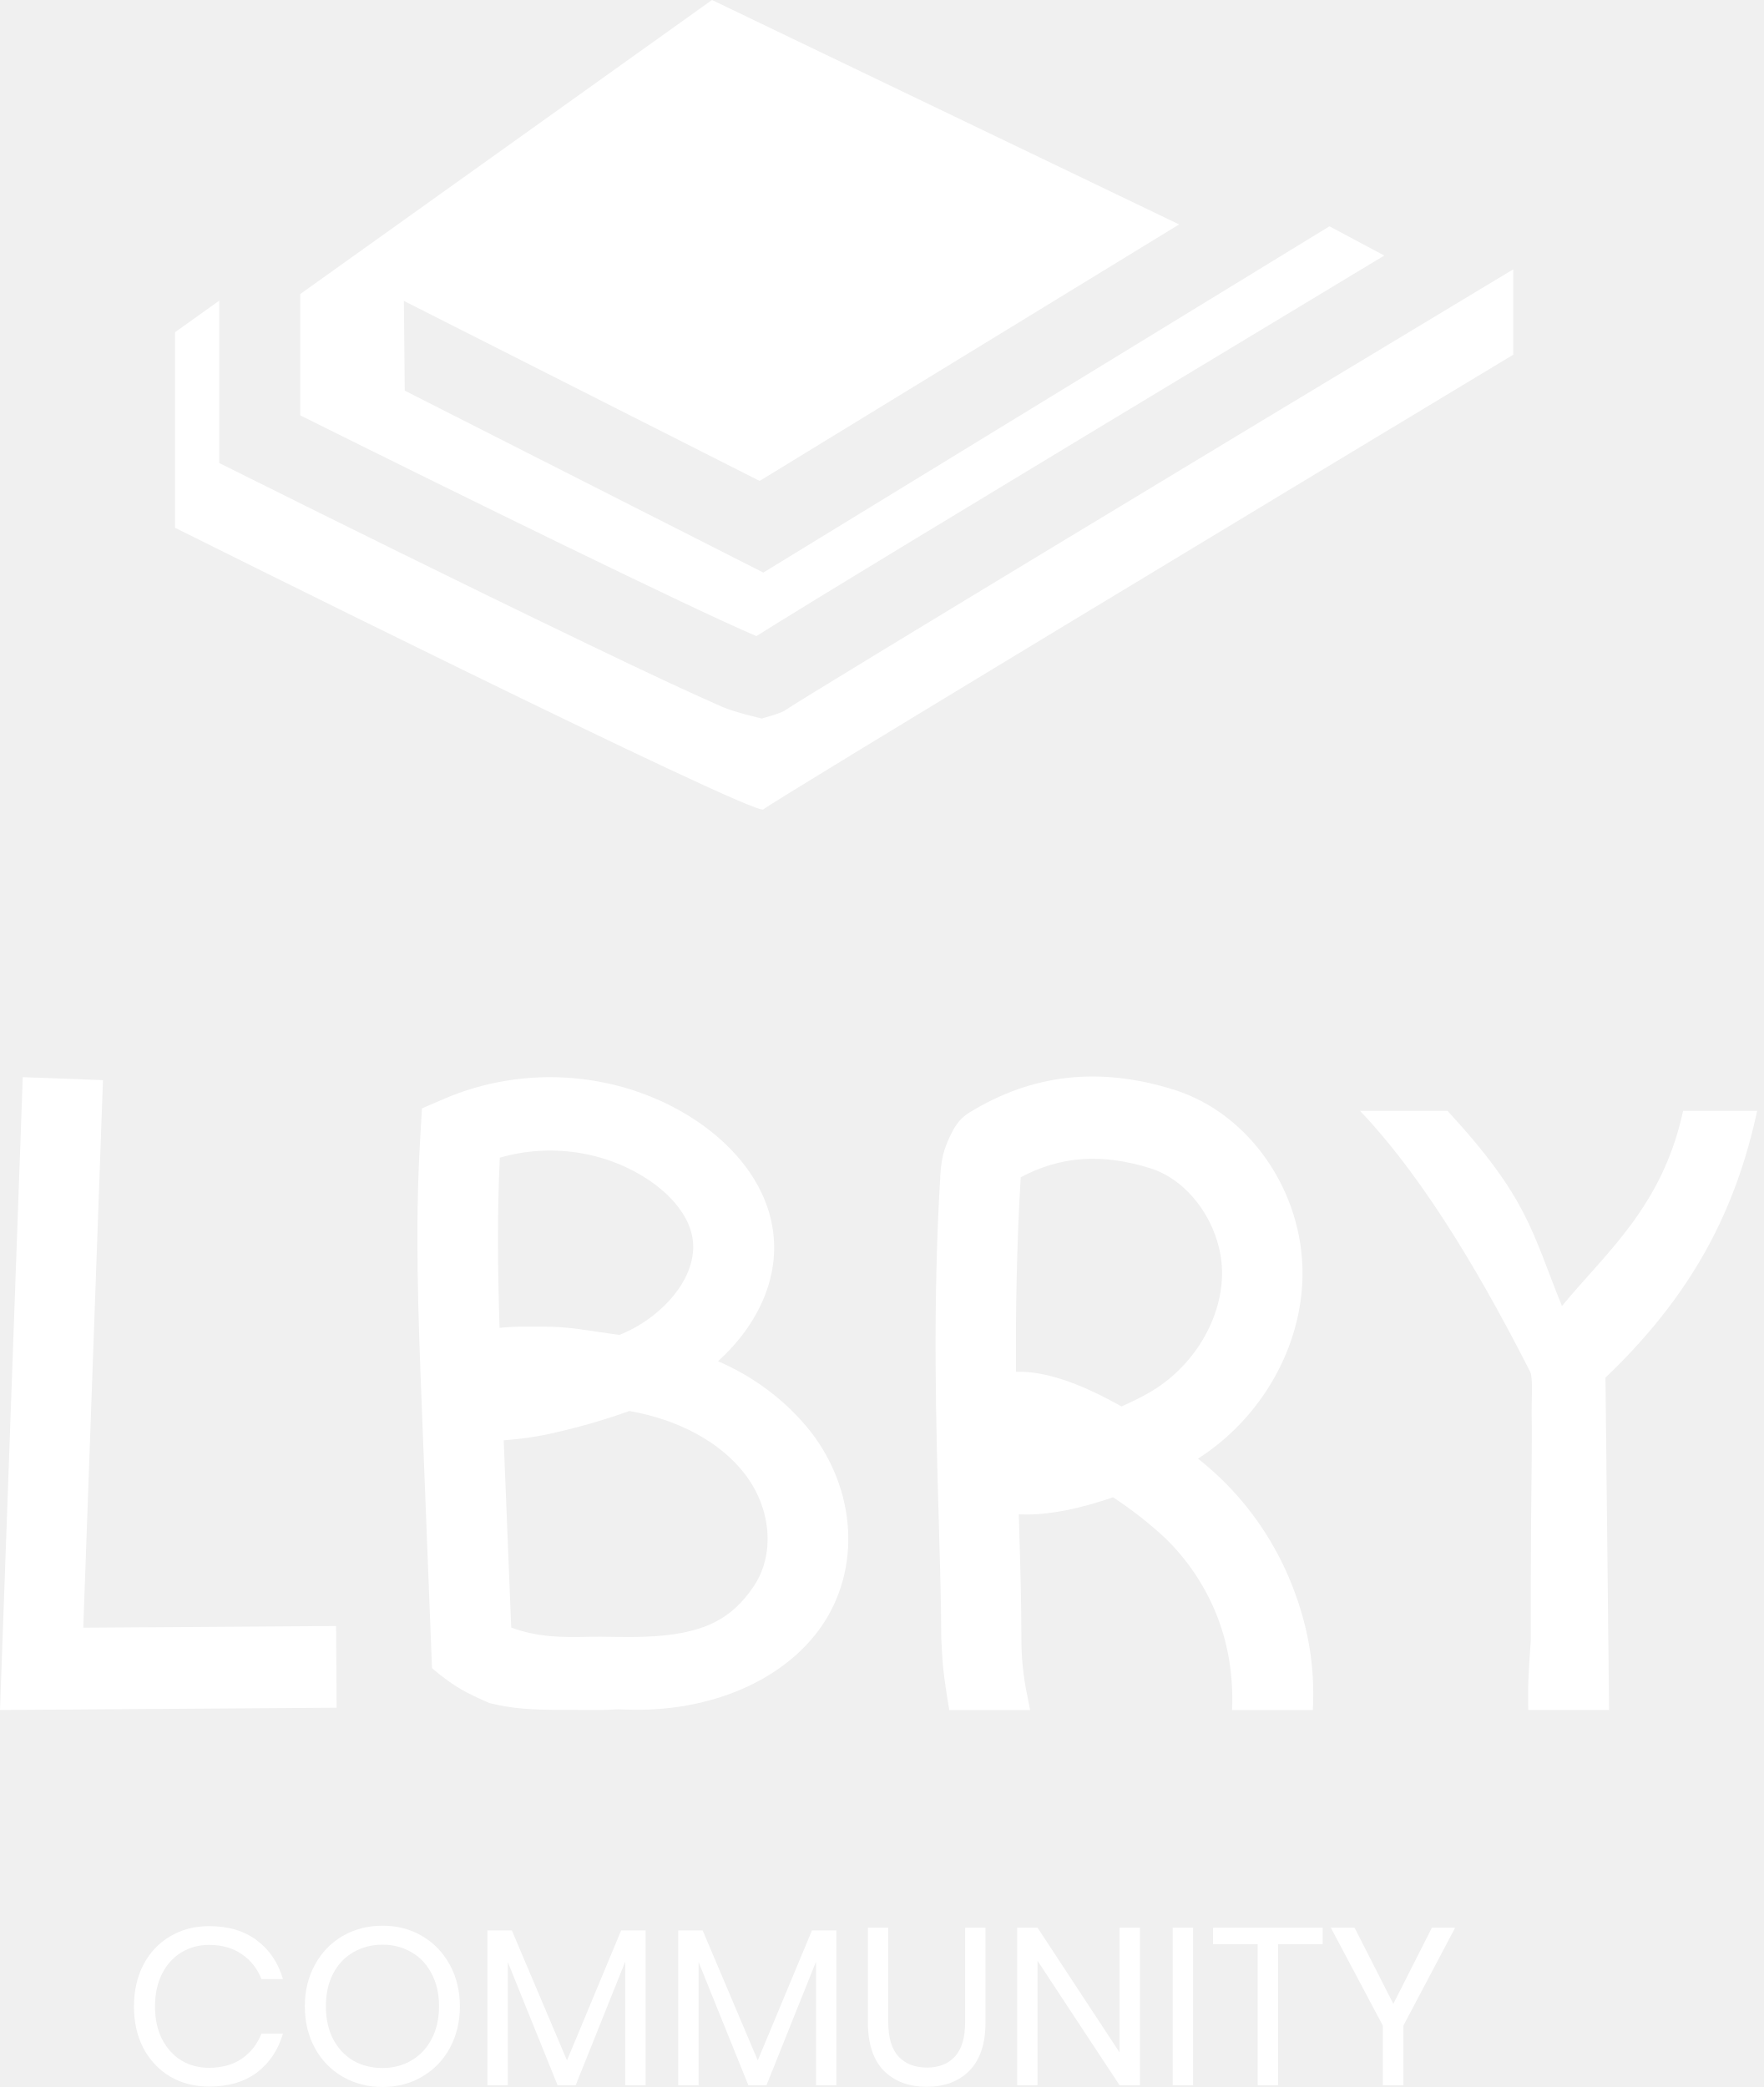
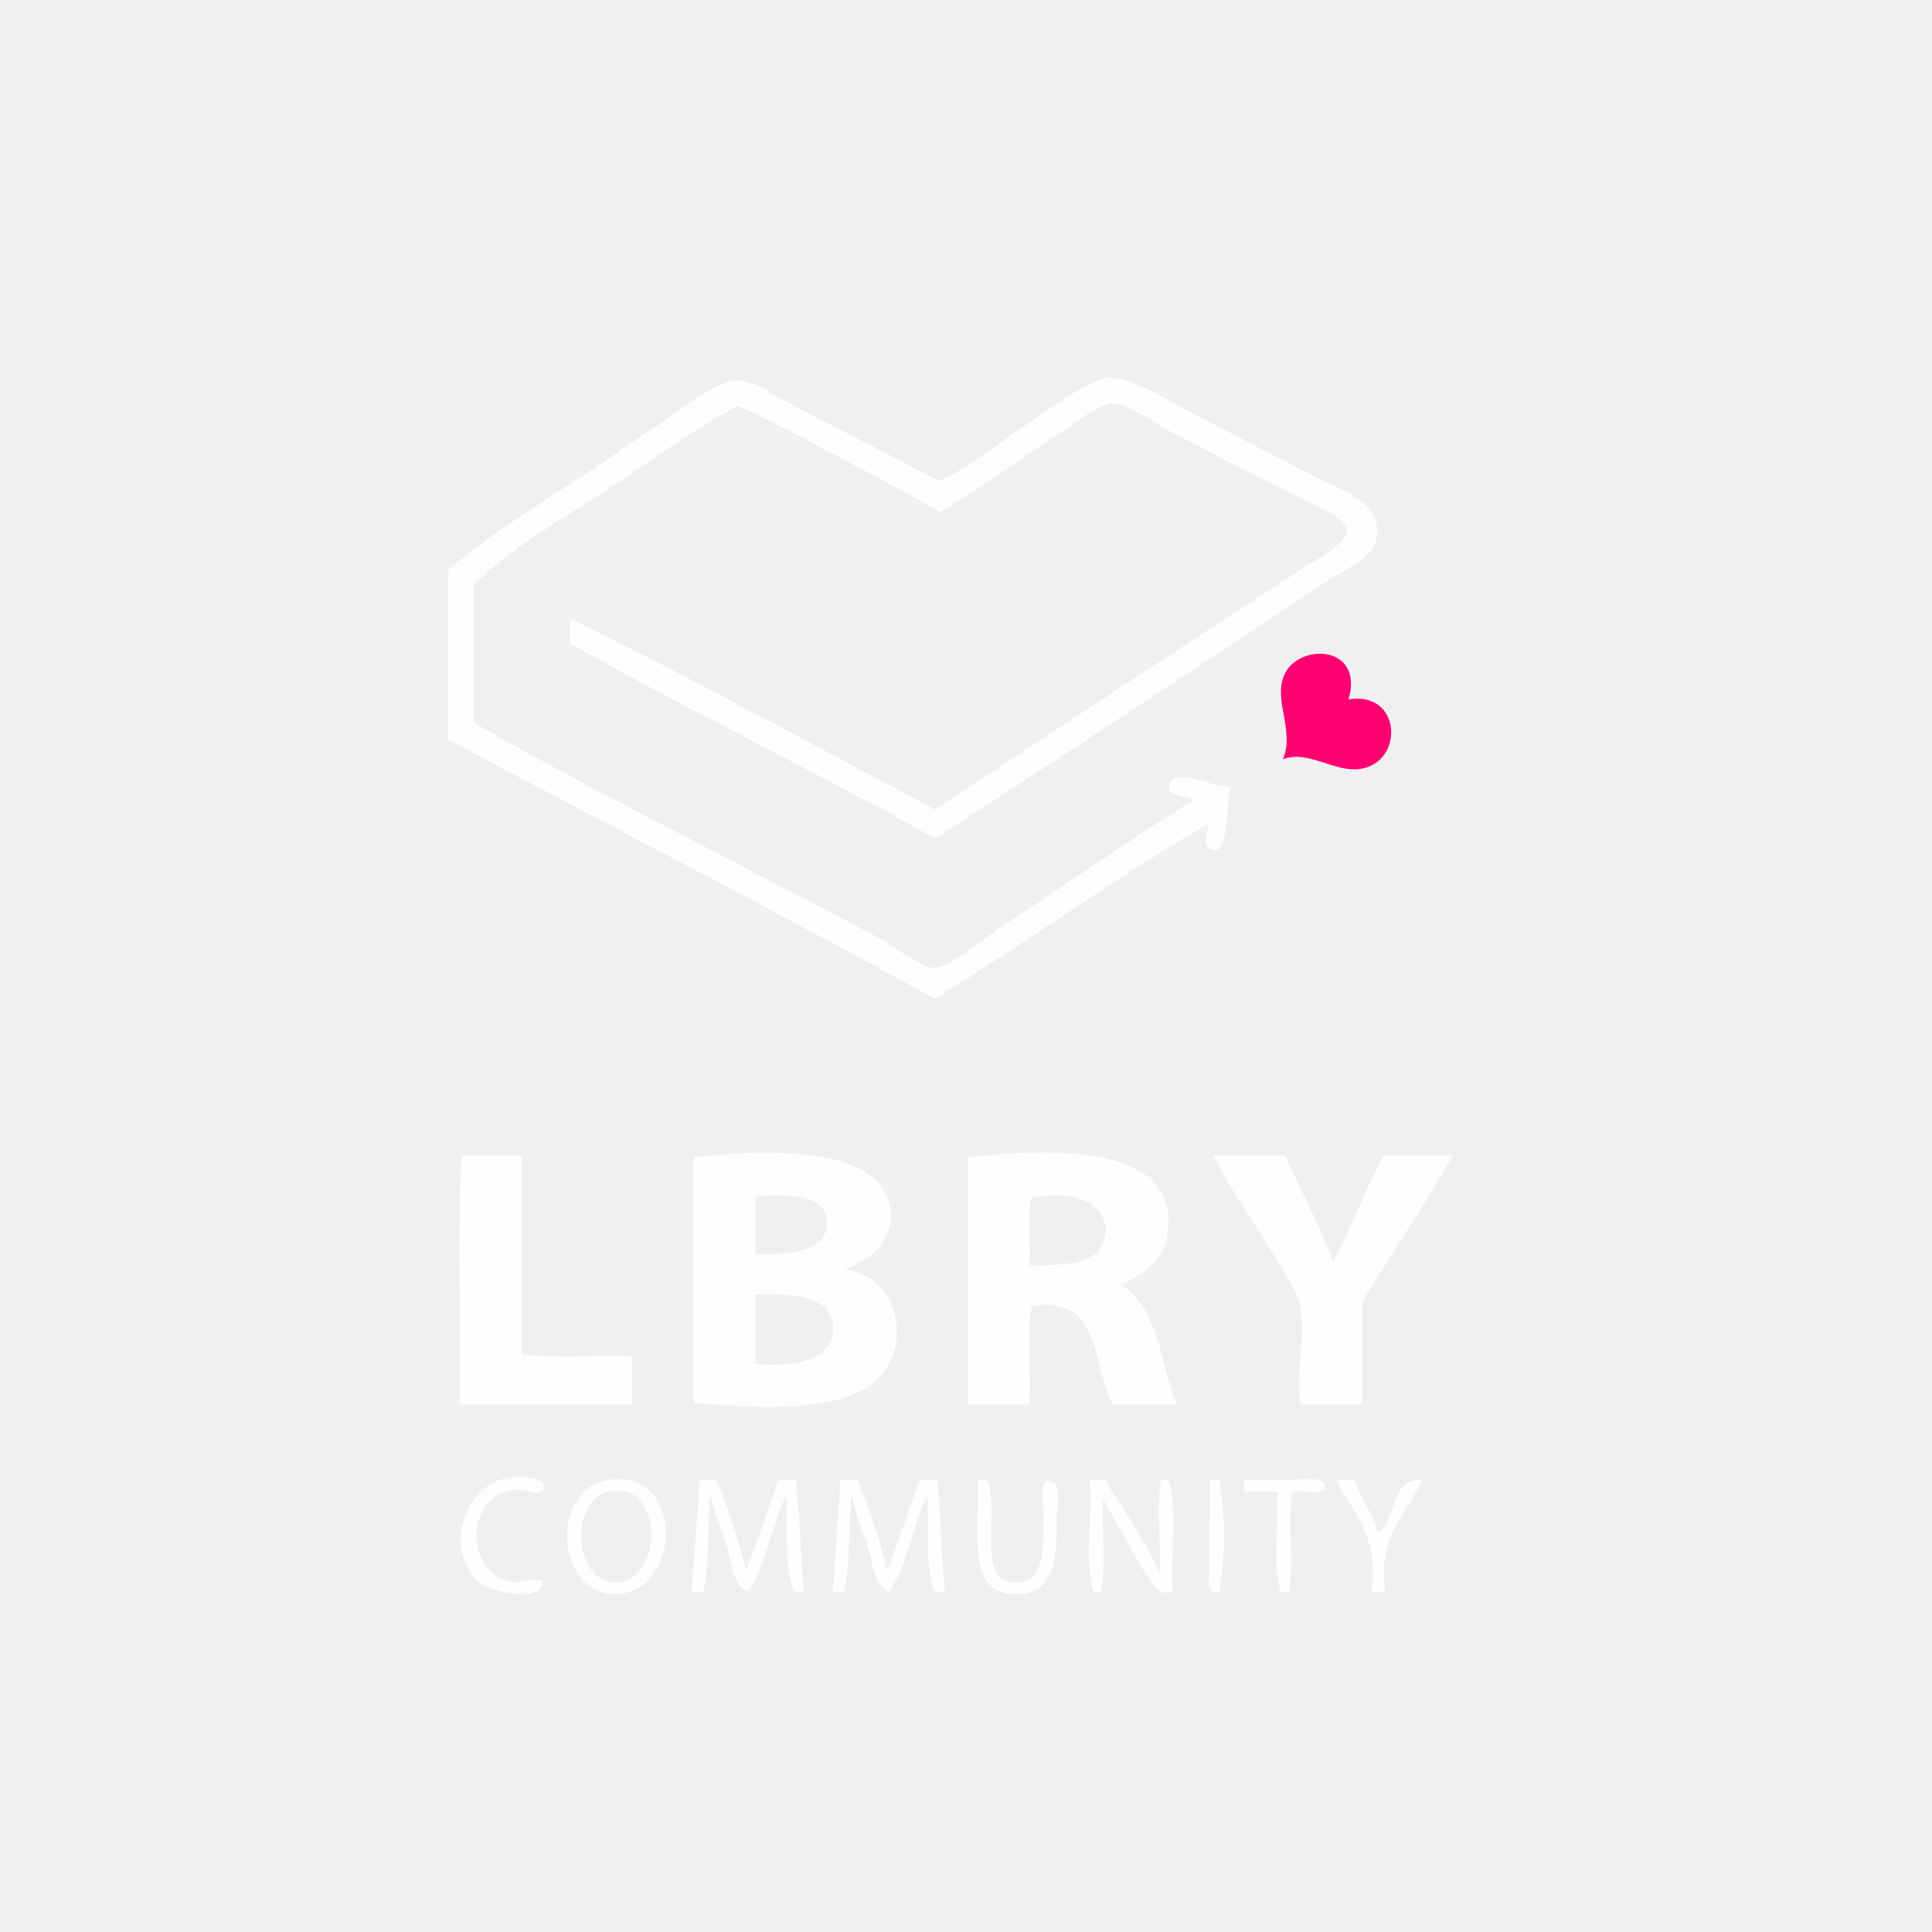
- <svg xmlns="http://www.w3.org/2000/svg" xmlns:xlink="http://www.w3.org/1999/xlink" width="131" height="155" viewBox="0 0 131 155" version="1.1">
-   <g id="Canvas" transform="translate(525 -9077)">
-     <g id="lbrycommunity">
-       <g id="Vector">
-         <use xlink:href="#path0_fill" transform="translate(-525 9157)" fill="#FFFFFF" />
-       </g>
-       <g id="Vector">
-         <use xlink:href="#path1_fill" transform="translate(-494 9157)" fill="#FFFFFF" />
-       </g>
-       <g id="Vector">
-         <use xlink:href="#path2_fill" transform="translate(-455.518 9156.95)" fill="#FFFFFF" />
-       </g>
-       <g id="Vector">
-         <use xlink:href="#path3_fill" transform="translate(-424 9159.5)" fill="#FFFFFF" />
-       </g>
-       <g id="Vector">
-         <use xlink:href="#path4_fill" transform="translate(-411.535 9176.1)" fill="#FFFFFF" />
-       </g>
-       <g id="COMMUNITY">
-         <use xlink:href="#path5_fill" transform="translate(-515.052 9220.02)" fill="#FFFFFF" />
-         <use xlink:href="#path6_fill" transform="translate(-515.052 9220.02)" fill="#FFFFFF" />
-         <use xlink:href="#path7_fill" transform="translate(-515.052 9220.02)" fill="#FFFFFF" />
-         <use xlink:href="#path8_fill" transform="translate(-515.052 9220.02)" fill="#FFFFFF" />
-         <use xlink:href="#path9_fill" transform="translate(-515.052 9220.02)" fill="#FFFFFF" />
-         <use xlink:href="#path10_fill" transform="translate(-515.052 9220.02)" fill="#FFFFFF" />
-         <use xlink:href="#path11_fill" transform="translate(-515.052 9220.02)" fill="#FFFFFF" />
-         <use xlink:href="#path12_fill" transform="translate(-515.052 9220.02)" fill="#FFFFFF" />
-         <use xlink:href="#path13_fill" transform="translate(-515.052 9220.02)" fill="#FFFFFF" />
-       </g>
-       <g id="Vector">
-         <use xlink:href="#path14_fill" transform="translate(-502.702 9077)" fill="#FFFFFF" />
-       </g>
-       <g id="Vector">
-         <use xlink:href="#path15_fill" transform="translate(-512 9097)" fill="#FFFFFF" />
-       </g>
+ <svg xmlns="http://www.w3.org/2000/svg" version="1.1" id="Layer_1" x="0px" y="0px" width="1000px" height="1000px" viewBox="0 0 1000 1000" enable-background="new 0 0 1000 1000" xml:space="preserve">
+   <g>
+     <g>
+       <path fill-rule="evenodd" clip-rule="evenodd" fill="#FEFEFE" d="M484,434c-61.895-34.771-127.386-65.949-189-101    c0-4.333,0-8.667,0-13c64.309,31.69,126.271,65.73,189,99c61.883-41.021,124.34-81.834,189-124c7.182-4.684,24.1-13.516,24-20    c-0.116-7.566-19.048-14.465-28-19c-24.17-12.243-37.371-19.089-62-32c-8.716-4.568-22.701-15.031-31-15    c-7.443,0.027-18.205,9.247-24,13c-22.414,14.515-43.37,29.935-65,43c-34.608-18.726-68.904-37.763-105-55    c-24.491,13.071-46.809,29.876-70,45c-23.047,15.029-47.821,28.513-67,48c0,23.667,0,47.333,0,71    c66.941,38.247,137.872,72.768,209,111c8.258,4.438,22.776,15.843,29,16c8.184,0.206,27.192-15.88,35-21    c34.071-22.343,66.177-45.098,100-66c-6.225-3.552-16.095-1.009-12-9c3.835-7.484,21.688,2.882,31,2    c-2.171,8.021-1.145,33.541-8,33c-6.638-0.524-5.388-5.324-3-14c-48.979,28.687-94.099,61.236-142,91    c-83.105-45.561-167.768-89.566-252-134c0-29.333,0-58.667,0-88c21.023-18.2,47.197-33.96,73-51c11.017-7.275,23.649-16.245,37-25    c10.642-6.979,27.748-21.626,39-22c9.763-0.324,18.69,7.113,28,12c26.251,13.781,51.924,26.625,77,40    c13.797-5.778,27.396-17.221,42-27c13.172-8.82,30.755-22.421,43-26c10.953-3.202,31.139,9.723,41,15    c23.709,12.688,41.861,21.837,69,36c14.464,7.548,36.543,12.605,31,34c-2.009,7.751-18.624,15.414-27,21    C619.147,345.915,548.256,392.554,484,434z" />
+       <path fill-rule="evenodd" clip-rule="evenodd" fill="#FEFEFE" d="M437,657c30.172,3.273,36.959,45.085,12,61    c-21.051,13.424-62.604,10.731-90,8c0-42.333,0-84.667,0-127c39.495-4.426,102.711-6.469,102,31    C460.731,644.16,449.936,652.249,437,657z M428,632c-0.896-13.992-18.379-13.675-37-13c0,10,0,20,0,30    C410.311,649.867,428.979,647.309,428,632z M431,685c-2.026-14.429-21.084-15.248-40-15c0,12,0,24,0,36    C413.628,708.034,433.494,702.761,431,685z" />
+       <path fill-rule="evenodd" clip-rule="evenodd" fill="#FEFEFE" d="M580,665c19.302,11.031,20.6,40.066,29,62c-11,0-22,0-33,0    c-11.149-19.851-4.943-57.057-42-51c-2.331,15.003-0.335,34.331-1,51c-10.667,0-21.333,0-32,0c0-42.667,0-85.333,0-128    c43.495-4.758,112.395-7.802,103,42C601.777,652.783,591.402,660.151,580,665z M571,643c6.685-18.929-14.904-28.095-37-23    c-2.328,9.672-0.337,23.663-1,35C550.475,655.031,566.986,654.366,571,643z" />
+       <path fill-rule="evenodd" clip-rule="evenodd" fill="#FEFEFE" d="M270,598c0,34.333,0,68.667,0,103    c17.002,2.331,38.332,0.335,57,1c0,8.333,0,16.667,0,25c-29.667,0-59.333,0-89,0c0.667-42.667-1.333-87.999,1-129    C249.333,598,259.667,598,270,598z" />
+       <path fill-rule="evenodd" clip-rule="evenodd" fill="#FEFEFE" d="M628,598c12.333,0,24.667,0,37,0    c8.465,18.201,17.644,35.689,25,55c9.387-17.613,16.832-37.168,26-55c12,0,24,0,36,0c-14.798,26.202-31.494,50.506-47,76    c0,17.667,0,35.333,0,53c-10.667,0-21.333,0-32,0c-2.165-19.554,2.974-35.439,0-51c-1.794-9.387-15.451-28.511-21-38    C642.986,622.584,633.637,610.831,628,598z" />
+       <path fill-rule="evenodd" clip-rule="evenodd" fill="#FEFEFE" d="M281,771c-3.654,3.978-7.667-0.255-13,0    c-29.19,1.395-27.434,46.316-1,48c5.588,0.355,7.358-2.427,14-1c-0.13,12.705-27.546,5.662-33,1    c-20.209-17.277-6.345-59.818,26-54C275.441,765.26,283.577,765.807,281,771z" />
+       <path fill-rule="evenodd" clip-rule="evenodd" fill="#FEFEFE" d="M315,766c40.488-6.675,38.127,62.035,1,59    C287.968,822.709,284.443,771.037,315,766z M317,819c26.839,2.523,27.162-53.811-2-47C295.104,776.646,296.576,817.079,317,819z" />
+       <path fill-rule="evenodd" clip-rule="evenodd" fill="#FEFEFE" d="M362,766c3,0,6,0,9,0c5.517,15.15,11.532,29.801,15,47    c6.367-14.966,11.118-31.549,17-47c3,0,6,0,9,0c2.063,18.603,2.306,39.027,4,58c-1.667,0-3.333,0-5,0    c-5.499-12.501-3.133-32.867-4-50c-7.842,15.491-10.149,36.518-20,50c-8.084-4.106-8.213-15.38-11-24    c-2.761-8.54-6.543-17.411-8-26c-2.269,15.731-0.592,35.408-4,50c-2,0-4,0-6,0C359.474,804.808,360.86,785.526,362,766z" />
+       <path fill-rule="evenodd" clip-rule="evenodd" fill="#FEFEFE" d="M435,766c3,0,6,0,9,0c5.517,15.15,11.532,29.801,15,47    c6.367-14.966,11.118-31.549,17-47c3,0,6,0,9,0c2.063,18.603,2.306,39.027,4,58c-1.667,0-3.333,0-5,0    c-5.499-12.501-3.133-32.867-4-50c-7.842,15.491-10.149,36.518-20,50c-8.084-4.106-8.213-15.38-11-24    c-2.761-8.54-6.543-17.411-8-26c-2.269,15.731-0.592,35.408-4,50c-2,0-4,0-6,0C432.474,804.808,433.86,785.526,435,766z" />
+       <path fill-rule="evenodd" clip-rule="evenodd" fill="#FEFEFE" d="M511,766c6.889,16.596-6.133,50.485,13,53    c17.306,2.274,16-17.747,16-36c0-5.149-2.534-14.373,3-17c7.262,1.714,4,12.146,4,18c0,22.266-0.132,43.267-24,41    c-22.502-2.137-16.302-32.169-17-59C507.667,766,509.333,766,511,766z" />
+       <path fill-rule="evenodd" clip-rule="evenodd" fill="#FEFEFE" d="M572,766c9.365,15.968,20.533,30.134,28,48    c1.461-12.47-1.881-34.11,1-48c1.333,0,2.667,0,4,0c4.642,15.358,0.686,39.314,2,58c-6.903,2.299-10.299-3.881-13-8    c-7.949-12.121-15.288-26.642-23-40c-0.925,11.934,1.519,34.473-1,48c-1.333,0-2.667,0-4,0c-4.642-15.358-0.686-39.314-2-58    C566.667,766,569.333,766,572,766z" />
+       <path fill-rule="evenodd" clip-rule="evenodd" fill="#FEFEFE" d="M631,766c3.327,14.707,3.327,43.293,0,58c-0.667,0-1.333,0-2,0    c-5.424-0.604-2.882-8.393-3-12c-0.402-12.293,0.301-29.075,0-42c0-1.333,0-2.667,0-4c0.667,0,1.333,0,2,0    C629,766,630,766,631,766z" />
+       <path fill-rule="evenodd" clip-rule="evenodd" fill="#FEFEFE" d="M644,766c4.865,0,14.745,0,23,0c6.674,0,16.974-2.401,19,3    c-0.36,6.307-11.838,1.496-17,3c-2.97,15.03,0.977,36.977-2,52c-1.333,0-2.667,0-4,0c-4.636-13.364-0.689-35.311-2-52    c-5.667,0-11.333,0-17,0C644,770,644,768,644,766z" />
+       <path fill-rule="evenodd" clip-rule="evenodd" fill="#FEFEFE" d="M692,767c1.063-2.27,6.286-0.381,9-1    c3.203,9.797,9.312,16.688,12,27c10.41-6.256,5.789-27.545,23-27c-7.518,18.148-23.205,28.129-19,58c-2.333,0-4.667,0-7,0    C713.657,795.343,700.872,783.128,692,767z" />
+       <path fill-rule="evenodd" clip-rule="evenodd" fill="#FF0072" d="M698,362c27.723-4.536,28.942,32.742,6,36    c-13.515,1.919-26.851-10.08-40-5c6.717-15.595-6.586-32.667,2-46C675.101,332.868,705.913,334.933,698,362z" />
    </g>
  </g>
-   <defs>
-     <path id="path0_fill" d="M 2.54647e-06 47L 1.69 1.48145e-06L 7.647 0.221L 6.184 40.889L 24.961 40.762L 25 46.83L 2.54647e-06 47Z" />
-     <path id="path1_fill" d="M 10.893 46.99C 8.284 46.998 6.966 46.879 5.378 46.494C 5.378 46.494 3.886 45.882 2.912 45.264C 1.939 44.647 1.083 43.89 1.083 43.89L 0.322 24.412C 0.07 17.93 -0.194 11.23 0.205 4.579L 0.337 2.318L 1.953 1.623C 4.948 0.325 8.273 -0.21 11.575 0.074C 14.878 0.358 18.034 1.45 20.709 3.234C 23.654 5.206 25.626 7.816 26.259 10.597C 27.179 14.627 25.294 18.407 22.328 21.096C 25.076 22.291 27.448 24.099 29.224 26.35C 32.594 30.727 32.927 36.503 30.052 40.721C 27.272 44.798 21.72 47.192 15.555 46.969C 14.383 46.925 14.759 46.978 13.809 46.998C 13.293 47.006 11.415 46.99 10.893 46.99ZM 6.966 40.877C 8.914 41.596 10.693 41.617 12.804 41.562C 13.806 41.537 15.338 41.612 16.822 41.562C 21.307 41.411 23.342 40.214 24.958 37.842C 26.574 35.469 26.298 32.047 24.316 29.473C 22.517 27.119 19.402 25.431 15.741 24.793C 13.981 25.423 12.179 25.95 10.345 26.369C 9.055 26.678 7.738 26.878 6.408 26.967L 6.966 40.877ZM 9.288 18.527C 11.324 18.527 12.398 18.789 14.998 19.146L 15.28 19.026C 18.317 17.72 21.06 14.619 20.377 11.685C 20.044 10.234 18.898 8.789 17.144 7.616C 15.578 6.575 13.763 5.884 11.847 5.599C 9.932 5.315 7.97 5.446 6.12 5.98C 5.916 10.166 5.97 14.415 6.099 18.62C 6.732 18.554 7.369 18.523 8.006 18.527L 9.288 18.527Z" />
-     <path id="path2_fill" d="M 1.018 47.054C 0.518 44.054 0.518 43.554 0.42 41.671C 0.42 39.282 0.339 36.513 0.247 33.304C 0.035 26.005 -0.228 16.947 0.354 7.33C 0.431 6.054 0.635 5.38 1.018 4.554C 1.4 3.728 1.746 3.155 2.509 2.678C 7.195 -0.195 12.164 -0.75 17.701 0.982C 23.291 2.73 27.305 8.516 27.251 14.738C 27.201 20.125 24.183 25.383 19.491 28.378C 20.088 28.854 20.623 29.327 21.103 29.781C 23.442 32.014 25.274 34.743 26.471 37.776C 27.667 40.81 28.188 43.788 28.018 47.054L 22.018 47.054C 22.125 44.688 21.772 42.262 20.904 40.066C 20.037 37.869 18.716 35.889 17.032 34.262C 15.831 33.152 14.542 32.145 13.179 31.252C 10.961 32.017 8.404 32.639 6.18 32.517L 6.198 33.127C 6.294 36.385 6.374 39.197 6.374 41.668C 6.364 43.103 6.507 44.534 6.801 45.938C 6.858 46.221 6.982 46.807 7.018 47.054L 1.018 47.054ZM 6.201 21.927C 8.153 21.927 10.541 22.711 13.427 24.294L 13.806 24.505C 14.507 24.2 15.191 23.861 15.823 23.504C 19.053 21.674 21.243 18.139 21.276 14.68C 21.309 11.222 18.969 7.76 15.952 6.817C 12.37 5.698 9.29 5.902 6.323 7.485C 6.025 12.487 5.941 17.37 5.974 21.93L 6.201 21.927Z" />
-     <path id="path3_fill" d="M 15 23.5L 12.77 19.634C 9.499 13.196 5.083 5.33 0 9.53674e-07L 6.5 0C 12.5 6.5 12.77 9 15 14.5C 18.331 10.452 22.454 7.113 24 0L 29.5 0C 27.972 7.027 24.92 13.673 17.578 20.426L 15 23.5Z" />
-     <path id="path4_fill" d="M 0.221 22.759C 0.086 24.652 -0.018 26.006 0.035 27.903L 6.035 27.903L 5.733 0L 0 1.859C 0.51 3.842 0.221 3.816 0.298 6.949C 0.298 9.423 0.269 10.948 0.245 13.644C 0.221 16.34 0.221 19.515 0.221 22.759Z" />
-     <path id="path5_fill" d="M 5.591 0.033C 7.022 0.033 8.203 0.387 9.135 1.095C 10.067 1.792 10.71 2.749 11.065 3.966L 9.468 3.966C 9.168 3.192 8.686 2.578 8.02 2.124C 7.354 1.659 6.539 1.427 5.574 1.427C 4.809 1.427 4.121 1.615 3.511 1.991C 2.912 2.356 2.435 2.887 2.08 3.584C 1.736 4.27 1.564 5.078 1.564 6.007C 1.564 6.925 1.736 7.727 2.08 8.413C 2.435 9.099 2.912 9.63 3.511 10.006C 4.121 10.371 4.809 10.554 5.574 10.554C 6.539 10.554 7.354 10.327 8.02 9.873C 8.686 9.409 9.168 8.789 9.468 8.015L 11.065 8.015C 10.71 9.232 10.067 10.194 9.135 10.902C 8.203 11.599 7.022 11.948 5.591 11.948C 4.493 11.948 3.522 11.699 2.679 11.201C 1.836 10.692 1.176 9.99 0.699 9.094C 0.233 8.186 0 7.158 0 6.007C 0 4.845 0.233 3.811 0.699 2.904C 1.176 1.997 1.836 1.294 2.679 0.797C 3.522 0.288 4.493 0.033 5.591 0.033Z" />
-     <path id="path6_fill" d="M 18.464 0C 19.551 0 20.528 0.254 21.393 0.763C 22.269 1.272 22.957 1.986 23.456 2.904C 23.955 3.811 24.205 4.84 24.205 5.99C 24.205 7.141 23.955 8.175 23.456 9.094C 22.957 10.001 22.269 10.709 21.393 11.217C 20.528 11.726 19.551 11.981 18.464 11.981C 17.377 11.981 16.39 11.726 15.503 11.217C 14.626 10.709 13.938 10.001 13.439 9.094C 12.94 8.175 12.691 7.141 12.691 5.99C 12.691 4.84 12.94 3.811 13.439 2.904C 13.938 1.986 14.626 1.272 15.503 0.763C 16.39 0.254 17.377 0 18.464 0ZM 18.464 1.41C 17.655 1.41 16.928 1.599 16.285 1.975C 15.652 2.34 15.153 2.871 14.787 3.568C 14.432 4.254 14.255 5.061 14.255 5.99C 14.255 6.909 14.432 7.716 14.787 8.413C 15.153 9.11 15.652 9.647 16.285 10.023C 16.928 10.388 17.655 10.57 18.464 10.57C 19.263 10.57 19.979 10.382 20.611 10.006C 21.254 9.63 21.753 9.099 22.108 8.413C 22.474 7.716 22.657 6.909 22.657 5.99C 22.657 5.061 22.474 4.254 22.108 3.568C 21.753 2.871 21.254 2.34 20.611 1.975C 19.979 1.599 19.263 1.41 18.464 1.41Z" />
-     <path id="path7_fill" d="M 37.999 0.348L 37.999 11.848L 36.485 11.848L 36.485 2.672L 32.807 11.848L 31.46 11.848L 27.766 2.705L 27.766 11.848L 26.252 11.848L 26.252 0.348L 28.065 0.348L 32.159 10.006L 36.185 0.348L 37.999 0.348Z" />
-     <path id="path8_fill" d="M 52.168 0.348L 52.168 11.848L 50.654 11.848L 50.654 2.672L 46.977 11.848L 45.629 11.848L 41.935 2.705L 41.935 11.848L 40.421 11.848L 40.421 0.348L 42.235 0.348L 46.328 10.006L 50.355 0.348L 52.168 0.348Z" />
-     <path id="path9_fill" d="M 56.021 0.149L 56.021 7.169C 56.021 8.319 56.276 9.171 56.787 9.724C 57.297 10.266 58.001 10.537 58.9 10.537C 59.787 10.537 60.48 10.261 60.98 9.707C 61.479 9.154 61.728 8.308 61.728 7.169L 61.728 0.149L 63.242 0.149L 63.242 7.169C 63.242 8.762 62.843 9.962 62.044 10.77C 61.257 11.566 60.198 11.964 58.867 11.964C 57.546 11.964 56.487 11.566 55.688 10.77C 54.901 9.962 54.507 8.762 54.507 7.169L 54.507 0.149L 56.021 0.149Z" />
-     <path id="path10_fill" d="M 74.709 11.848L 73.195 11.848L 67.105 2.605L 67.105 11.848L 65.591 11.848L 65.591 0.149L 67.105 0.149L 73.195 9.409L 73.195 0.149L 74.709 0.149L 74.709 11.848Z" />
-     <path id="path11_fill" d="M 78.658 0.149L 78.658 11.848L 77.144 11.848L 77.144 0.149L 78.658 0.149Z" />
-     <path id="path12_fill" d="M 88.281 0.149L 88.281 1.377L 84.969 1.377L 84.969 11.848L 83.455 11.848L 83.455 1.377L 80.144 1.377L 80.144 0.149L 88.281 0.149Z" />
-     <path id="path13_fill" d="M 98.122 0.149L 94.278 7.418L 94.278 11.848L 92.748 11.848L 92.748 7.418L 88.887 0.149L 90.651 0.149L 93.53 5.808L 96.392 0.149L 98.122 0.149Z" />
-     <path id="path14_fill" d="M 80.509 18.978L 76.436 16.808L 34.392 42.525L 7.76 29.012L 7.697 22.348L 34.117 35.718L 65.27 16.668L 30.58 -3.63342e-07L 0 21.839L 0 30.848C 11.834 36.739 29.213 45.264 33.875 47.243C 37.26 45.112 47.646 38.781 80.509 18.978Z" />
-     <path id="path15_fill" d="M 97.349 1.229C 77.561 13.135 47.718 31.17 45.357 32.718C 45.058 32.986 43.495 33.37 43.566 33.367C 43.638 33.364 41.605 32.932 40.581 32.474C 39.558 32.015 38.083 31.36 36.209 30.482C 33.084 29.018 28.771 26.94 23.375 24.312C 14.222 19.847 5.014 15.249 4.922 15.204L 3.283 14.391L 3.283 2.328L 0 4.673L 0 19.198C 0 19.198 43.109 40.695 43.691 40.114C 44.163 39.644 84.282 15.445 99.387 6.34L 99.387 -2.18005e-06L 97.349 1.229Z" />
-   </defs>
</svg>
